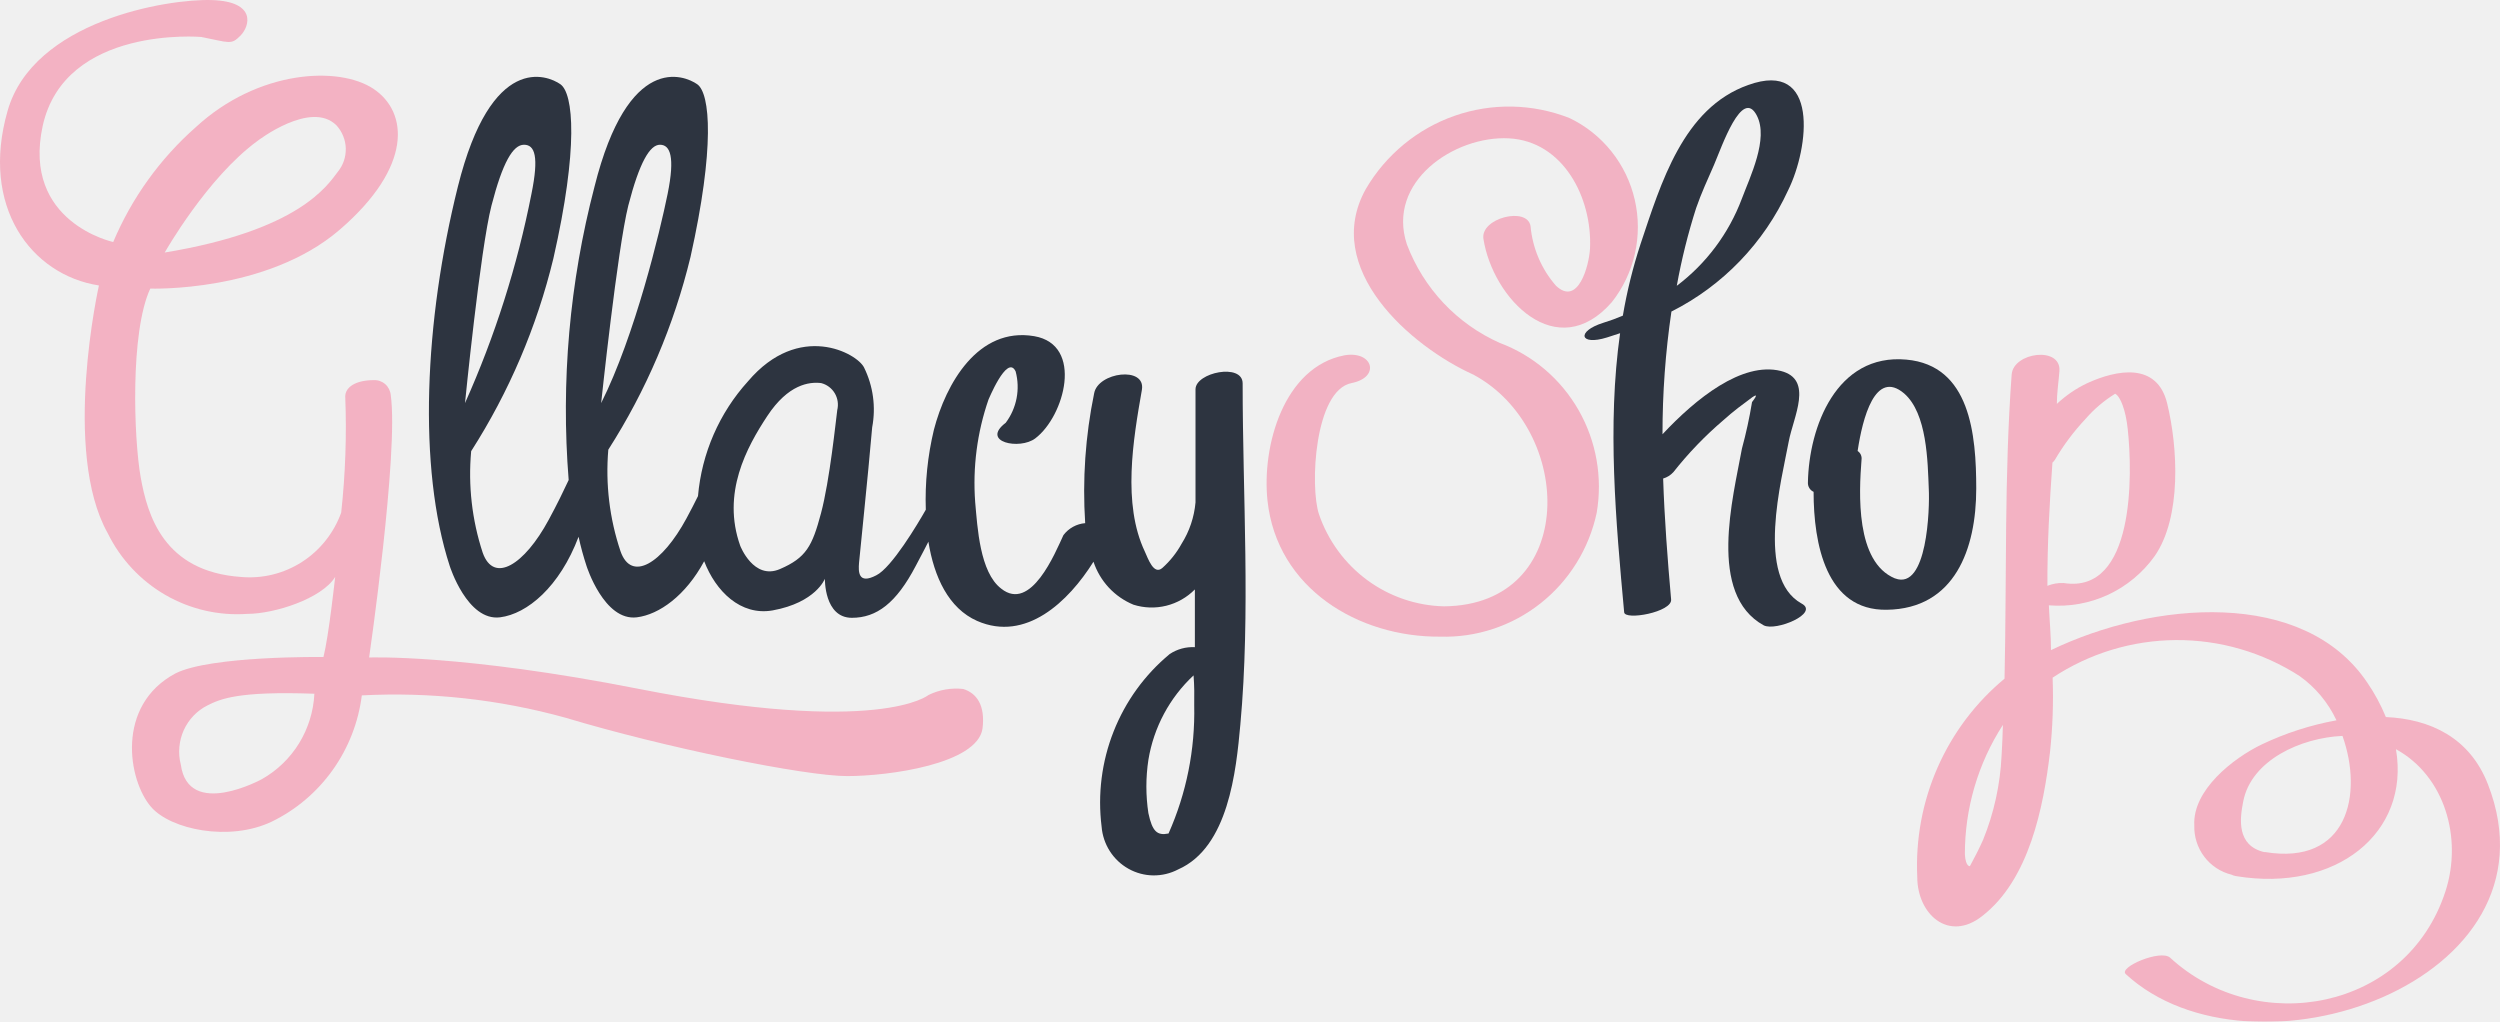
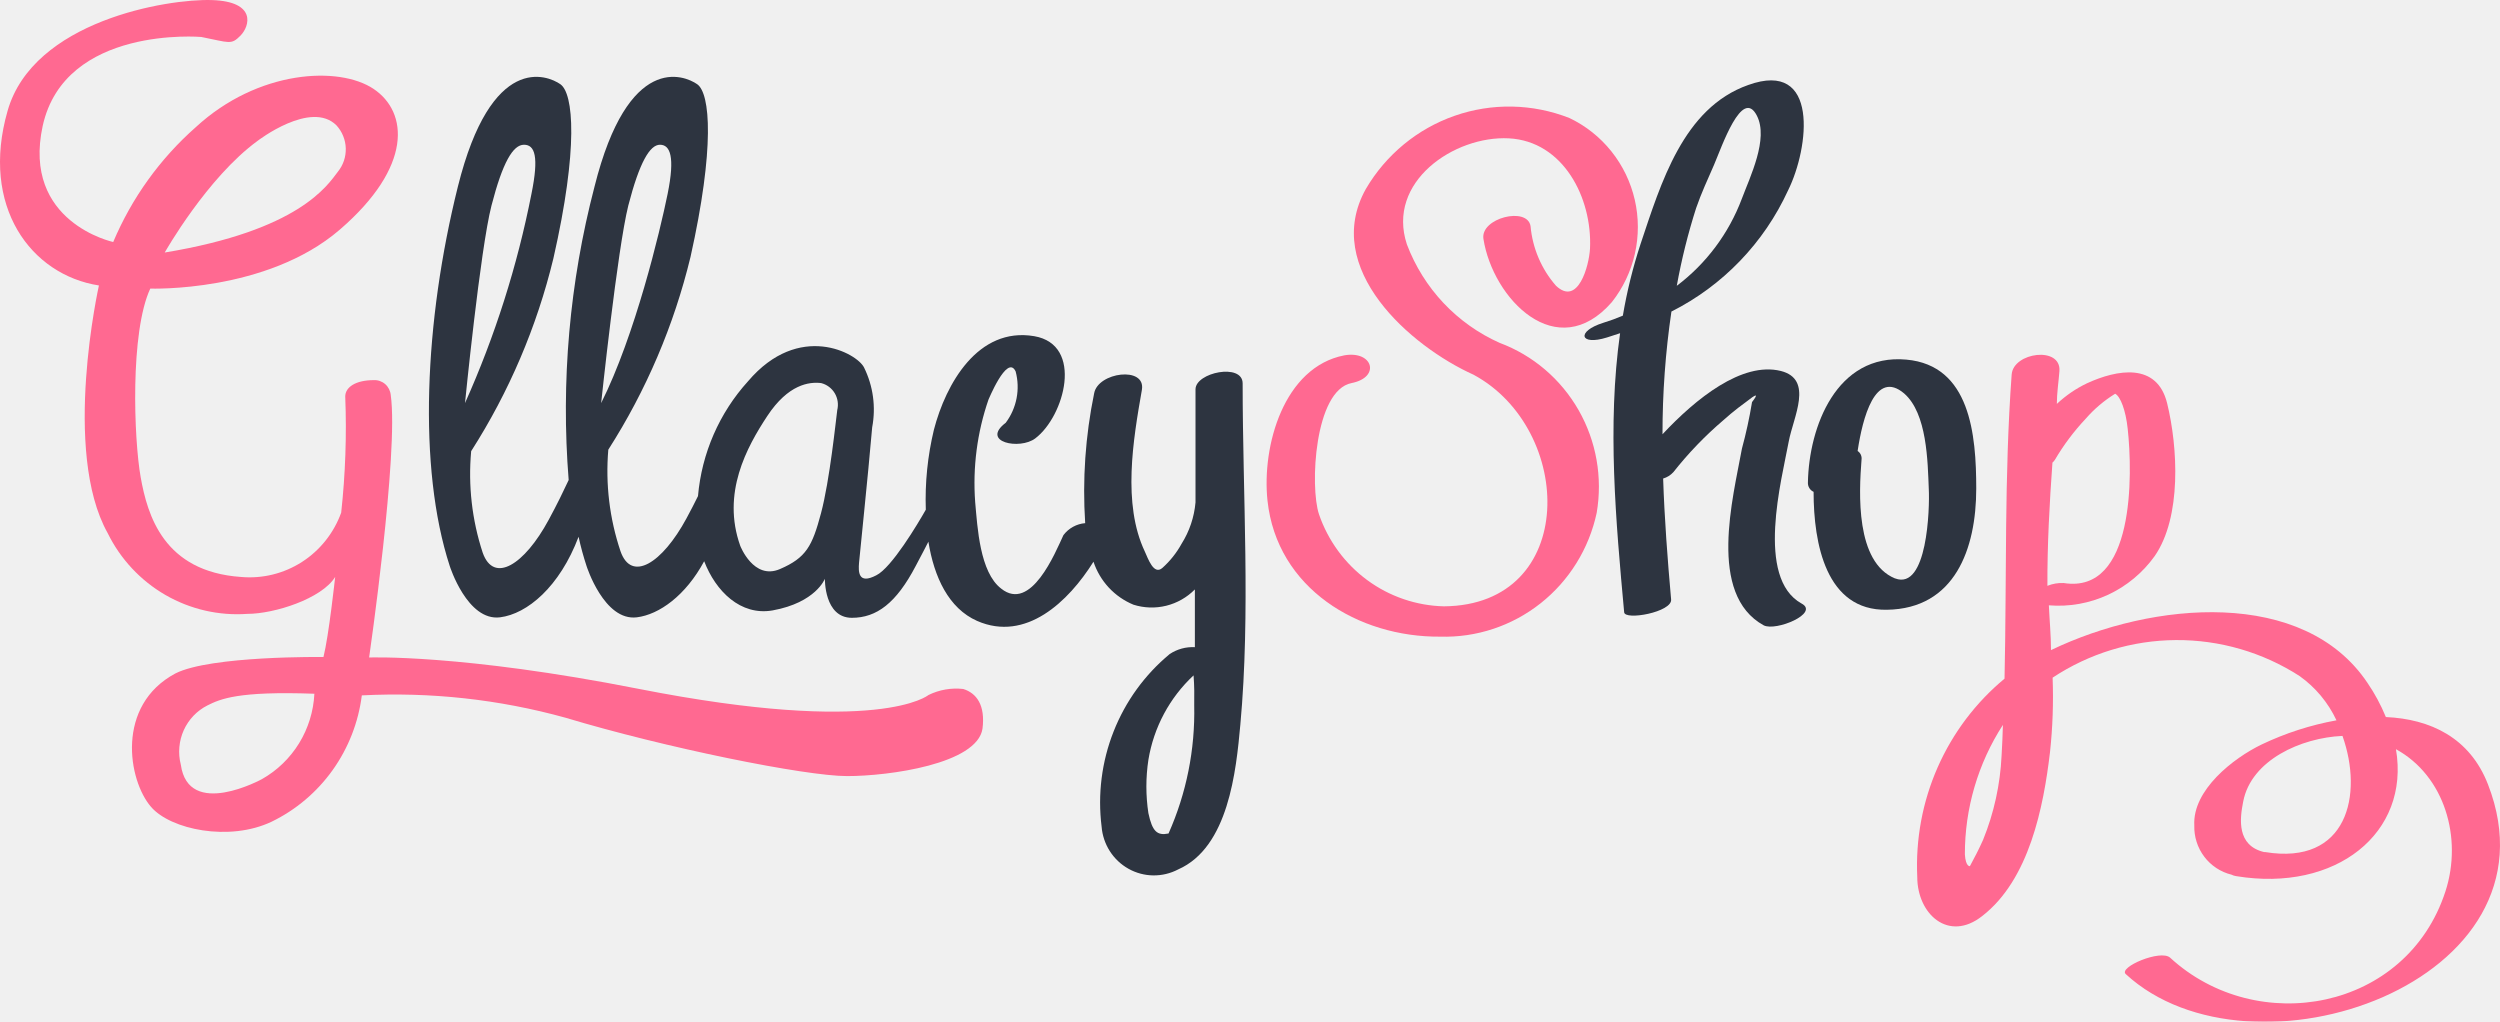
<svg xmlns="http://www.w3.org/2000/svg" width="137" height="56" viewBox="0 0 137 56" fill="none">
  <g clip-path="url(#clip0_808_48)">
    <mask id="mask0_808_48" style="mask-type:luminance" maskUnits="userSpaceOnUse" x="0" y="0" width="137" height="56">
      <path d="M137 0H0V56H137V0Z" fill="white" />
    </mask>
    <g mask="url(#mask0_808_48)">
      <mask id="mask1_808_48" style="mask-type:luminance" maskUnits="userSpaceOnUse" x="0" y="0" width="137" height="56">
        <path d="M137 0H0V56H137V0Z" fill="white" />
      </mask>
      <g mask="url(#mask1_808_48)">
-         <path d="M52.79 37.757C52.134 37.681 51.47 37.797 50.876 38.089C50.876 38.089 48.205 40.346 34.991 37.748C25.277 35.833 20.228 36.031 20.228 36.031C20.228 36.031 21.858 24.795 21.413 21.649C21.392 21.417 21.283 21.202 21.109 21.049C20.934 20.897 20.708 20.818 20.478 20.831C19.507 20.831 18.919 21.208 18.919 21.73C19.003 23.854 18.928 25.981 18.697 28.094C18.293 29.21 17.536 30.161 16.543 30.798C15.549 31.435 14.375 31.723 13.203 31.617C8.974 31.321 8.083 28.247 7.709 26.152C7.335 24.058 7.122 18.206 8.235 15.815C8.235 15.815 14.61 16.04 18.617 12.588C22.623 9.136 22.374 6.152 20.478 4.876C18.581 3.599 14.138 3.824 10.728 6.97C8.77 8.697 7.223 10.848 6.204 13.262C6.204 13.262 1.191 12.184 2.34 6.898C3.56 1.379 11.03 2.026 11.03 2.026C12.589 2.332 12.66 2.476 13.176 1.954C13.693 1.433 14.067 0.085 11.618 0.004C9.169 -0.077 1.824 1.145 0.417 6.071C-1.088 11.312 1.69 15.06 5.421 15.644C5.421 15.644 3.382 24.723 5.902 29.217C6.6 30.638 7.701 31.816 9.064 32.604C10.428 33.391 11.992 33.752 13.559 33.64C15.028 33.64 17.628 32.813 18.367 31.617C18.367 31.617 18.02 34.836 17.726 36.004C17.726 36.004 11.547 35.923 9.615 36.903C6.329 38.656 7.015 42.764 8.279 44.22C9.348 45.46 12.562 46.135 14.886 45.029C16.216 44.383 17.365 43.411 18.228 42.202C19.091 40.993 19.641 39.586 19.828 38.107C23.587 37.912 27.354 38.325 30.984 39.33C36.478 40.984 44.127 42.53 46.424 42.53C48.721 42.53 53.547 41.865 53.841 39.932C54.001 38.656 53.529 37.991 52.79 37.757ZM14.12 7.716C14.12 7.716 17.041 5.469 18.439 6.871C18.752 7.213 18.933 7.658 18.948 8.123C18.963 8.589 18.81 9.045 18.519 9.406C17.931 10.179 16.382 12.624 9.027 13.838C9.027 13.838 11.342 9.739 14.12 7.716ZM14.361 42.692C14.361 42.692 10.327 44.912 9.908 41.901C9.747 41.273 9.804 40.608 10.069 40.017C10.335 39.426 10.794 38.946 11.369 38.656C12.072 38.305 13.034 37.865 17.228 38.017C17.181 38.978 16.893 39.911 16.392 40.728C15.89 41.546 15.191 42.221 14.361 42.692Z" fill="#F3B2C3" />
+         <path d="M52.79 37.757C52.134 37.681 51.47 37.797 50.876 38.089C50.876 38.089 48.205 40.346 34.991 37.748C25.277 35.833 20.228 36.031 20.228 36.031C20.228 36.031 21.858 24.795 21.413 21.649C21.392 21.417 21.283 21.202 21.109 21.049C20.934 20.897 20.708 20.818 20.478 20.831C19.507 20.831 18.919 21.208 18.919 21.73C19.003 23.854 18.928 25.981 18.697 28.094C18.293 29.21 17.536 30.161 16.543 30.798C15.549 31.435 14.375 31.723 13.203 31.617C8.974 31.321 8.083 28.247 7.709 26.152C7.335 24.058 7.122 18.206 8.235 15.815C8.235 15.815 14.61 16.04 18.617 12.588C22.623 9.136 22.374 6.152 20.478 4.876C18.581 3.599 14.138 3.824 10.728 6.97C8.77 8.697 7.223 10.848 6.204 13.262C6.204 13.262 1.191 12.184 2.34 6.898C3.56 1.379 11.03 2.026 11.03 2.026C12.589 2.332 12.66 2.476 13.176 1.954C13.693 1.433 14.067 0.085 11.618 0.004C9.169 -0.077 1.824 1.145 0.417 6.071C-1.088 11.312 1.69 15.06 5.421 15.644C5.421 15.644 3.382 24.723 5.902 29.217C6.6 30.638 7.701 31.816 9.064 32.604C10.428 33.391 11.992 33.752 13.559 33.64C15.028 33.64 17.628 32.813 18.367 31.617C18.367 31.617 18.02 34.836 17.726 36.004C17.726 36.004 11.547 35.923 9.615 36.903C6.329 38.656 7.015 42.764 8.279 44.22C9.348 45.46 12.562 46.135 14.886 45.029C16.216 44.383 17.365 43.411 18.228 42.202C19.091 40.993 19.641 39.586 19.828 38.107C23.587 37.912 27.354 38.325 30.984 39.33C36.478 40.984 44.127 42.53 46.424 42.53C48.721 42.53 53.547 41.865 53.841 39.932C54.001 38.656 53.529 37.991 52.79 37.757ZM14.12 7.716C14.12 7.716 17.041 5.469 18.439 6.871C18.752 7.213 18.933 7.658 18.948 8.123C18.963 8.589 18.81 9.045 18.519 9.406C17.931 10.179 16.382 12.624 9.027 13.838C9.027 13.838 11.342 9.739 14.12 7.716ZM14.361 42.692C14.361 42.692 10.327 44.912 9.908 41.901C9.747 41.273 9.804 40.608 10.069 40.017C10.335 39.426 10.794 38.946 11.369 38.656C12.072 38.305 13.034 37.865 17.228 38.017C17.181 38.978 16.893 39.911 16.392 40.728C15.89 41.546 15.191 42.221 14.361 42.692Z" fill="#FF6991" />
        <path d="M65.514 21.334C65.514 23.366 65.514 25.388 65.514 27.42C65.514 27.42 65.514 27.492 65.514 27.528C65.444 28.337 65.181 29.117 64.749 29.802C64.475 30.299 64.12 30.746 63.698 31.123C63.226 31.537 62.914 30.611 62.736 30.224C61.499 27.609 62.095 24.103 62.576 21.361C62.799 20.049 60.163 20.391 59.958 21.559C59.478 23.896 59.313 26.288 59.468 28.669C59.235 28.688 59.008 28.756 58.803 28.869C58.597 28.982 58.417 29.138 58.275 29.326C57.821 30.305 56.495 33.559 54.865 32.256C53.69 31.357 53.565 28.894 53.44 27.519C53.299 25.612 53.547 23.697 54.171 21.892C54.117 22.044 55.186 19.348 55.657 20.355C55.785 20.834 55.803 21.337 55.708 21.825C55.614 22.312 55.411 22.772 55.114 23.168C53.717 24.229 55.889 24.669 56.735 24.022C58.338 22.809 59.406 18.89 56.673 18.422C53.583 17.901 51.829 21.047 51.179 23.546C50.834 24.981 50.684 26.456 50.734 27.932C50.306 28.687 48.864 31.114 48.018 31.528C47.021 32.049 47.038 31.321 47.074 30.854C47.11 30.386 47.555 26.224 47.795 23.42C48.006 22.306 47.85 21.154 47.35 20.139C46.967 19.357 43.788 17.604 40.992 20.894C39.417 22.63 38.454 24.841 38.25 27.186C38.063 27.564 37.858 27.968 37.618 28.409C36.282 30.881 34.599 31.923 34.003 30.206C33.403 28.418 33.175 26.524 33.335 24.642C35.41 21.4 36.933 17.83 37.84 14.08C39.176 8.094 38.927 5.119 38.206 4.615C37.484 4.112 34.421 2.871 32.578 10.233C31.211 15.471 30.732 20.906 31.163 26.305C30.878 26.916 30.521 27.654 30.067 28.489C28.732 30.962 27.058 32.004 26.452 30.287C25.864 28.496 25.649 26.602 25.82 24.723C27.895 21.481 29.418 17.911 30.326 14.161C31.706 8.094 31.43 5.119 30.708 4.615C29.987 4.112 26.924 2.871 25.09 10.233C23.256 17.595 22.891 25.622 24.645 31.015C24.645 31.015 25.606 34.054 27.405 33.829C28.892 33.64 30.664 32.166 31.706 29.415C31.823 29.956 31.969 30.49 32.142 31.015C32.142 31.015 33.103 34.054 34.902 33.829C36.122 33.676 37.573 32.642 38.589 30.755C39.221 32.4 40.583 33.757 42.337 33.451C44.714 33.02 45.204 31.716 45.204 31.716C45.204 31.716 45.16 33.856 46.682 33.856C48.036 33.856 49.113 33.056 50.181 31.015C50.547 30.323 50.76 29.919 50.876 29.685C51.188 31.618 51.98 33.334 53.547 34.027C56.218 35.195 58.551 32.975 59.923 30.782C60.098 31.31 60.385 31.794 60.763 32.201C61.141 32.607 61.602 32.926 62.113 33.137C62.696 33.322 63.318 33.342 63.912 33.194C64.505 33.047 65.047 32.738 65.479 32.301V35.465C64.99 35.439 64.507 35.571 64.099 35.842C62.735 36.972 61.678 38.431 61.026 40.085C60.373 41.739 60.147 43.533 60.368 45.299C60.405 45.776 60.56 46.237 60.817 46.641C61.074 47.044 61.425 47.376 61.841 47.608C62.256 47.841 62.722 47.966 63.197 47.972C63.671 47.978 64.14 47.866 64.562 47.645C67.322 46.431 67.74 42.252 67.972 39.699C68.533 33.559 68.097 27.168 68.097 21.011C68.097 19.878 65.514 20.409 65.514 21.334ZM26.933 11.267C27.547 8.885 28.117 7.932 28.714 7.932C29.31 7.932 29.542 8.57 29.123 10.629C28.347 14.577 27.125 18.422 25.482 22.09C25.482 22.09 26.319 13.658 26.933 11.267ZM34.43 11.267C35.045 8.885 35.614 7.932 36.166 7.932C36.719 7.932 37.004 8.57 36.585 10.629C36.166 12.687 34.804 18.377 32.943 22.09C32.943 22.09 33.834 13.658 34.43 11.267ZM45.881 22.476C45.81 22.997 45.471 26.332 44.99 28.13C44.51 29.928 44.18 30.566 42.738 31.186C41.295 31.806 40.565 29.91 40.565 29.91C39.541 27.033 40.912 24.517 42.052 22.791C43.192 21.065 44.34 20.912 44.999 20.993C45.154 21.032 45.299 21.101 45.427 21.197C45.555 21.292 45.663 21.412 45.745 21.55C45.827 21.688 45.881 21.84 45.904 21.999C45.927 22.158 45.919 22.32 45.881 22.476ZM65.443 38.656C65.497 41.072 65.016 43.471 64.036 45.676C63.413 45.802 63.146 45.568 62.932 44.562C62.785 43.593 62.785 42.608 62.932 41.64C63.223 39.862 64.095 38.233 65.407 37.011C65.452 37.577 65.452 38.126 65.443 38.656Z" fill="#2D3440" />
-         <path d="M82.183 18.79C81.025 18.275 79.979 17.532 79.106 16.607C78.234 15.681 77.552 14.59 77.099 13.397C75.959 9.963 79.698 7.429 82.681 7.581C85.664 7.734 87.258 10.835 87.133 13.613C87.08 14.593 86.466 16.804 85.263 15.653C84.469 14.742 83.982 13.599 83.874 12.39C83.696 11.303 81.114 11.95 81.292 13.091C81.809 16.381 85.317 20.004 88.326 16.561C88.942 15.782 89.375 14.872 89.593 13.899C89.811 12.927 89.808 11.917 89.585 10.946C89.361 9.975 88.923 9.068 88.302 8.292C87.682 7.516 86.896 6.892 86.003 6.467C83.988 5.675 81.76 5.631 79.716 6.344C77.672 7.057 75.946 8.48 74.846 10.359C72.415 14.718 77.294 18.979 80.749 20.534C86.296 23.527 86.501 33.163 79.129 33.227C77.614 33.191 76.146 32.69 74.922 31.788C73.698 30.887 72.777 29.629 72.281 28.184C71.774 26.674 72.032 21.397 74.062 20.993C75.674 20.678 75.238 19.195 73.662 19.474C70.358 20.121 69.138 24.426 69.459 27.438C69.975 32.238 74.427 34.925 78.924 34.889C80.913 34.947 82.86 34.3 84.426 33.06C85.992 31.821 87.079 30.067 87.499 28.103C87.829 26.168 87.479 24.178 86.508 22.477C85.537 20.776 84.007 19.471 82.183 18.79Z" fill="#F2B2C3" />
+         <path d="M82.183 18.79C81.025 18.275 79.979 17.532 79.106 16.607C78.234 15.681 77.552 14.59 77.099 13.397C75.959 9.963 79.698 7.429 82.681 7.581C85.664 7.734 87.258 10.835 87.133 13.613C87.08 14.593 86.466 16.804 85.263 15.653C84.469 14.742 83.982 13.599 83.874 12.39C83.696 11.303 81.114 11.95 81.292 13.091C81.809 16.381 85.317 20.004 88.326 16.561C88.942 15.782 89.375 14.872 89.593 13.899C89.811 12.927 89.808 11.917 89.585 10.946C89.361 9.975 88.923 9.068 88.302 8.292C87.682 7.516 86.896 6.892 86.003 6.467C83.988 5.675 81.76 5.631 79.716 6.344C77.672 7.057 75.946 8.48 74.846 10.359C72.415 14.718 77.294 18.979 80.749 20.534C86.296 23.527 86.501 33.163 79.129 33.227C77.614 33.191 76.146 32.69 74.922 31.788C73.698 30.887 72.777 29.629 72.281 28.184C71.774 26.674 72.032 21.397 74.062 20.993C75.674 20.678 75.238 19.195 73.662 19.474C70.358 20.121 69.138 24.426 69.459 27.438C69.975 32.238 74.427 34.925 78.924 34.889C80.913 34.947 82.86 34.3 84.426 33.06C85.992 31.821 87.079 30.067 87.499 28.103C87.829 26.168 87.479 24.178 86.508 22.477C85.537 20.776 84.007 19.471 82.183 18.79Z" fill="#FF6991" />
        <path d="M98.727 33.074C96.189 31.671 97.64 26.269 98.023 24.193C98.272 22.853 99.403 20.786 97.587 20.328C95.459 19.806 92.93 21.847 91.105 23.797C91.103 21.547 91.267 19.299 91.594 17.073C94.41 15.655 96.664 13.313 97.987 10.431C99.145 8.094 99.715 3.24 95.797 4.66C92.235 5.918 91.016 10.053 89.903 13.37C89.482 14.653 89.158 15.966 88.932 17.298C88.577 17.449 88.214 17.581 87.846 17.694C86.368 18.161 86.564 18.961 88.059 18.494L88.781 18.26C88.068 23.303 88.549 28.588 89.003 33.541C89.003 34.026 91.674 33.541 91.576 32.84C91.381 30.629 91.212 28.417 91.14 26.224C91.355 26.161 91.549 26.04 91.701 25.874C92.52 24.835 93.439 23.881 94.444 23.024C94.711 22.781 94.987 22.557 95.263 22.341L95.672 22.035C96.269 21.559 96.385 21.55 96.011 22.035C95.871 22.892 95.687 23.742 95.459 24.579C94.969 27.276 93.562 32.57 96.652 34.269C97.32 34.611 99.724 33.604 98.727 33.074ZM92.948 11.402C93.224 10.601 93.589 9.811 93.927 9.038C94.346 8.067 95.468 4.75 96.278 6.341C96.928 7.608 95.904 9.685 95.45 10.898C94.735 12.796 93.499 14.448 91.888 15.662C92.148 14.22 92.502 12.797 92.948 11.402Z" fill="#2D3440" />
        <path d="M108.298 26.773C108.298 23.815 107.969 20.022 104.47 19.707C100.632 19.357 99.127 23.411 99.074 26.44C99.068 26.547 99.095 26.654 99.151 26.745C99.206 26.837 99.288 26.909 99.385 26.952C99.385 29.784 100.062 33.478 103.401 33.415C107.123 33.361 108.298 30.081 108.298 26.773ZM103.846 31.698C101.674 30.8 101.87 27.015 102.012 25.191C102.025 25.099 102.012 25.005 101.974 24.921C101.936 24.836 101.875 24.765 101.798 24.714C102.066 22.916 102.76 20.22 104.345 21.559C105.609 22.656 105.636 25.289 105.698 26.808C105.752 27.869 105.618 32.364 103.855 31.698H103.846Z" fill="#2D3440" />
-         <path d="M136.346 42.997C135.349 40.408 133.158 39.402 130.745 39.294C130.476 38.637 130.139 38.01 129.739 37.424C126.258 32.22 117.995 32.93 112.394 35.626C112.394 34.808 112.314 33.99 112.278 33.172C113.393 33.263 114.511 33.063 115.527 32.591C116.542 32.118 117.42 31.39 118.075 30.476C119.562 28.328 119.348 24.516 118.761 22.107C118.209 19.842 116.018 20.247 114.371 21.002C113.765 21.291 113.206 21.673 112.715 22.134C112.715 21.532 112.813 20.921 112.857 20.336C112.955 18.952 110.328 19.303 110.239 20.525C109.83 26.089 109.972 31.635 109.848 37.191C108.268 38.501 107.013 40.166 106.182 42.053C105.352 43.939 104.97 45.996 105.066 48.058C105.066 50.098 106.785 51.654 108.628 50.197C111.201 48.202 111.985 44.238 112.341 41.209C112.487 39.856 112.534 38.495 112.483 37.136C114.491 35.807 116.836 35.092 119.237 35.076C121.638 35.06 123.993 35.744 126.017 37.047C126.887 37.666 127.583 38.502 128.039 39.474C126.615 39.731 125.232 40.178 123.925 40.804C122.402 41.541 120.141 43.285 120.248 45.236C120.23 45.853 120.423 46.457 120.794 46.948C121.166 47.439 121.692 47.786 122.287 47.932C122.368 47.974 122.455 48.001 122.545 48.013C128.012 48.912 132.081 45.649 131.298 41.056C133.969 42.521 134.957 45.919 134.013 48.84C131.885 55.402 123.693 56.867 118.921 52.48C118.404 52.013 116.081 53.002 116.49 53.379C123.382 59.734 140.549 53.856 136.346 42.997ZM109.687 41.406C109.612 42.993 109.269 44.556 108.672 46.026C108.45 46.521 108.209 46.997 107.951 47.465C107.951 47.465 107.72 47.519 107.675 46.818C107.671 44.299 108.395 41.834 109.759 39.725C109.741 40.283 109.723 40.849 109.687 41.406ZM112.474 25.352C112.526 25.308 112.571 25.256 112.608 25.199C113.086 24.385 113.654 23.629 114.3 22.943C114.766 22.408 115.309 21.948 115.911 21.577C116.196 21.721 116.49 22.476 116.597 23.491C116.873 25.99 116.989 32.57 113.089 31.95C112.785 31.936 112.481 31.988 112.198 32.103C112.189 29.82 112.314 27.59 112.474 25.352ZM124.121 46.692H124.067C122.572 46.332 122.732 44.894 122.928 43.923C123.364 41.649 126.106 40.426 128.368 40.328C129.517 43.563 128.635 47.438 124.121 46.692Z" fill="#F3B2C3" />
+         <path d="M136.346 42.997C135.349 40.408 133.158 39.402 130.745 39.294C130.476 38.637 130.139 38.01 129.739 37.424C126.258 32.22 117.995 32.93 112.394 35.626C112.394 34.808 112.314 33.99 112.278 33.172C113.393 33.263 114.511 33.063 115.527 32.591C116.542 32.118 117.42 31.39 118.075 30.476C119.562 28.328 119.348 24.516 118.761 22.107C118.209 19.842 116.018 20.247 114.371 21.002C113.765 21.291 113.206 21.673 112.715 22.134C112.715 21.532 112.813 20.921 112.857 20.336C112.955 18.952 110.328 19.303 110.239 20.525C109.83 26.089 109.972 31.635 109.848 37.191C108.268 38.501 107.013 40.166 106.182 42.053C105.352 43.939 104.97 45.996 105.066 48.058C105.066 50.098 106.785 51.654 108.628 50.197C111.201 48.202 111.985 44.238 112.341 41.209C112.487 39.856 112.534 38.495 112.483 37.136C114.491 35.807 116.836 35.092 119.237 35.076C121.638 35.06 123.993 35.744 126.017 37.047C126.887 37.666 127.583 38.502 128.039 39.474C126.615 39.731 125.232 40.178 123.925 40.804C122.402 41.541 120.141 43.285 120.248 45.236C120.23 45.853 120.423 46.457 120.794 46.948C121.166 47.439 121.692 47.786 122.287 47.932C122.368 47.974 122.455 48.001 122.545 48.013C128.012 48.912 132.081 45.649 131.298 41.056C133.969 42.521 134.957 45.919 134.013 48.84C131.885 55.402 123.693 56.867 118.921 52.48C118.404 52.013 116.081 53.002 116.49 53.379C123.382 59.734 140.549 53.856 136.346 42.997ZM109.687 41.406C109.612 42.993 109.269 44.556 108.672 46.026C108.45 46.521 108.209 46.997 107.951 47.465C107.951 47.465 107.72 47.519 107.675 46.818C107.671 44.299 108.395 41.834 109.759 39.725C109.741 40.283 109.723 40.849 109.687 41.406ZM112.474 25.352C112.526 25.308 112.571 25.256 112.608 25.199C113.086 24.385 113.654 23.629 114.3 22.943C114.766 22.408 115.309 21.948 115.911 21.577C116.196 21.721 116.49 22.476 116.597 23.491C116.873 25.99 116.989 32.57 113.089 31.95C112.785 31.936 112.481 31.988 112.198 32.103C112.189 29.82 112.314 27.59 112.474 25.352ZM124.121 46.692H124.067C122.572 46.332 122.732 44.894 122.928 43.923C123.364 41.649 126.106 40.426 128.368 40.328C129.517 43.563 128.635 47.438 124.121 46.692Z" fill="#FF6991" />
      </g>
    </g>
  </g>
  <defs>
    <clipPath id="clip0_808_48">
      <rect width="137" height="56" fill="white" />
    </clipPath>
  </defs>
</svg>
